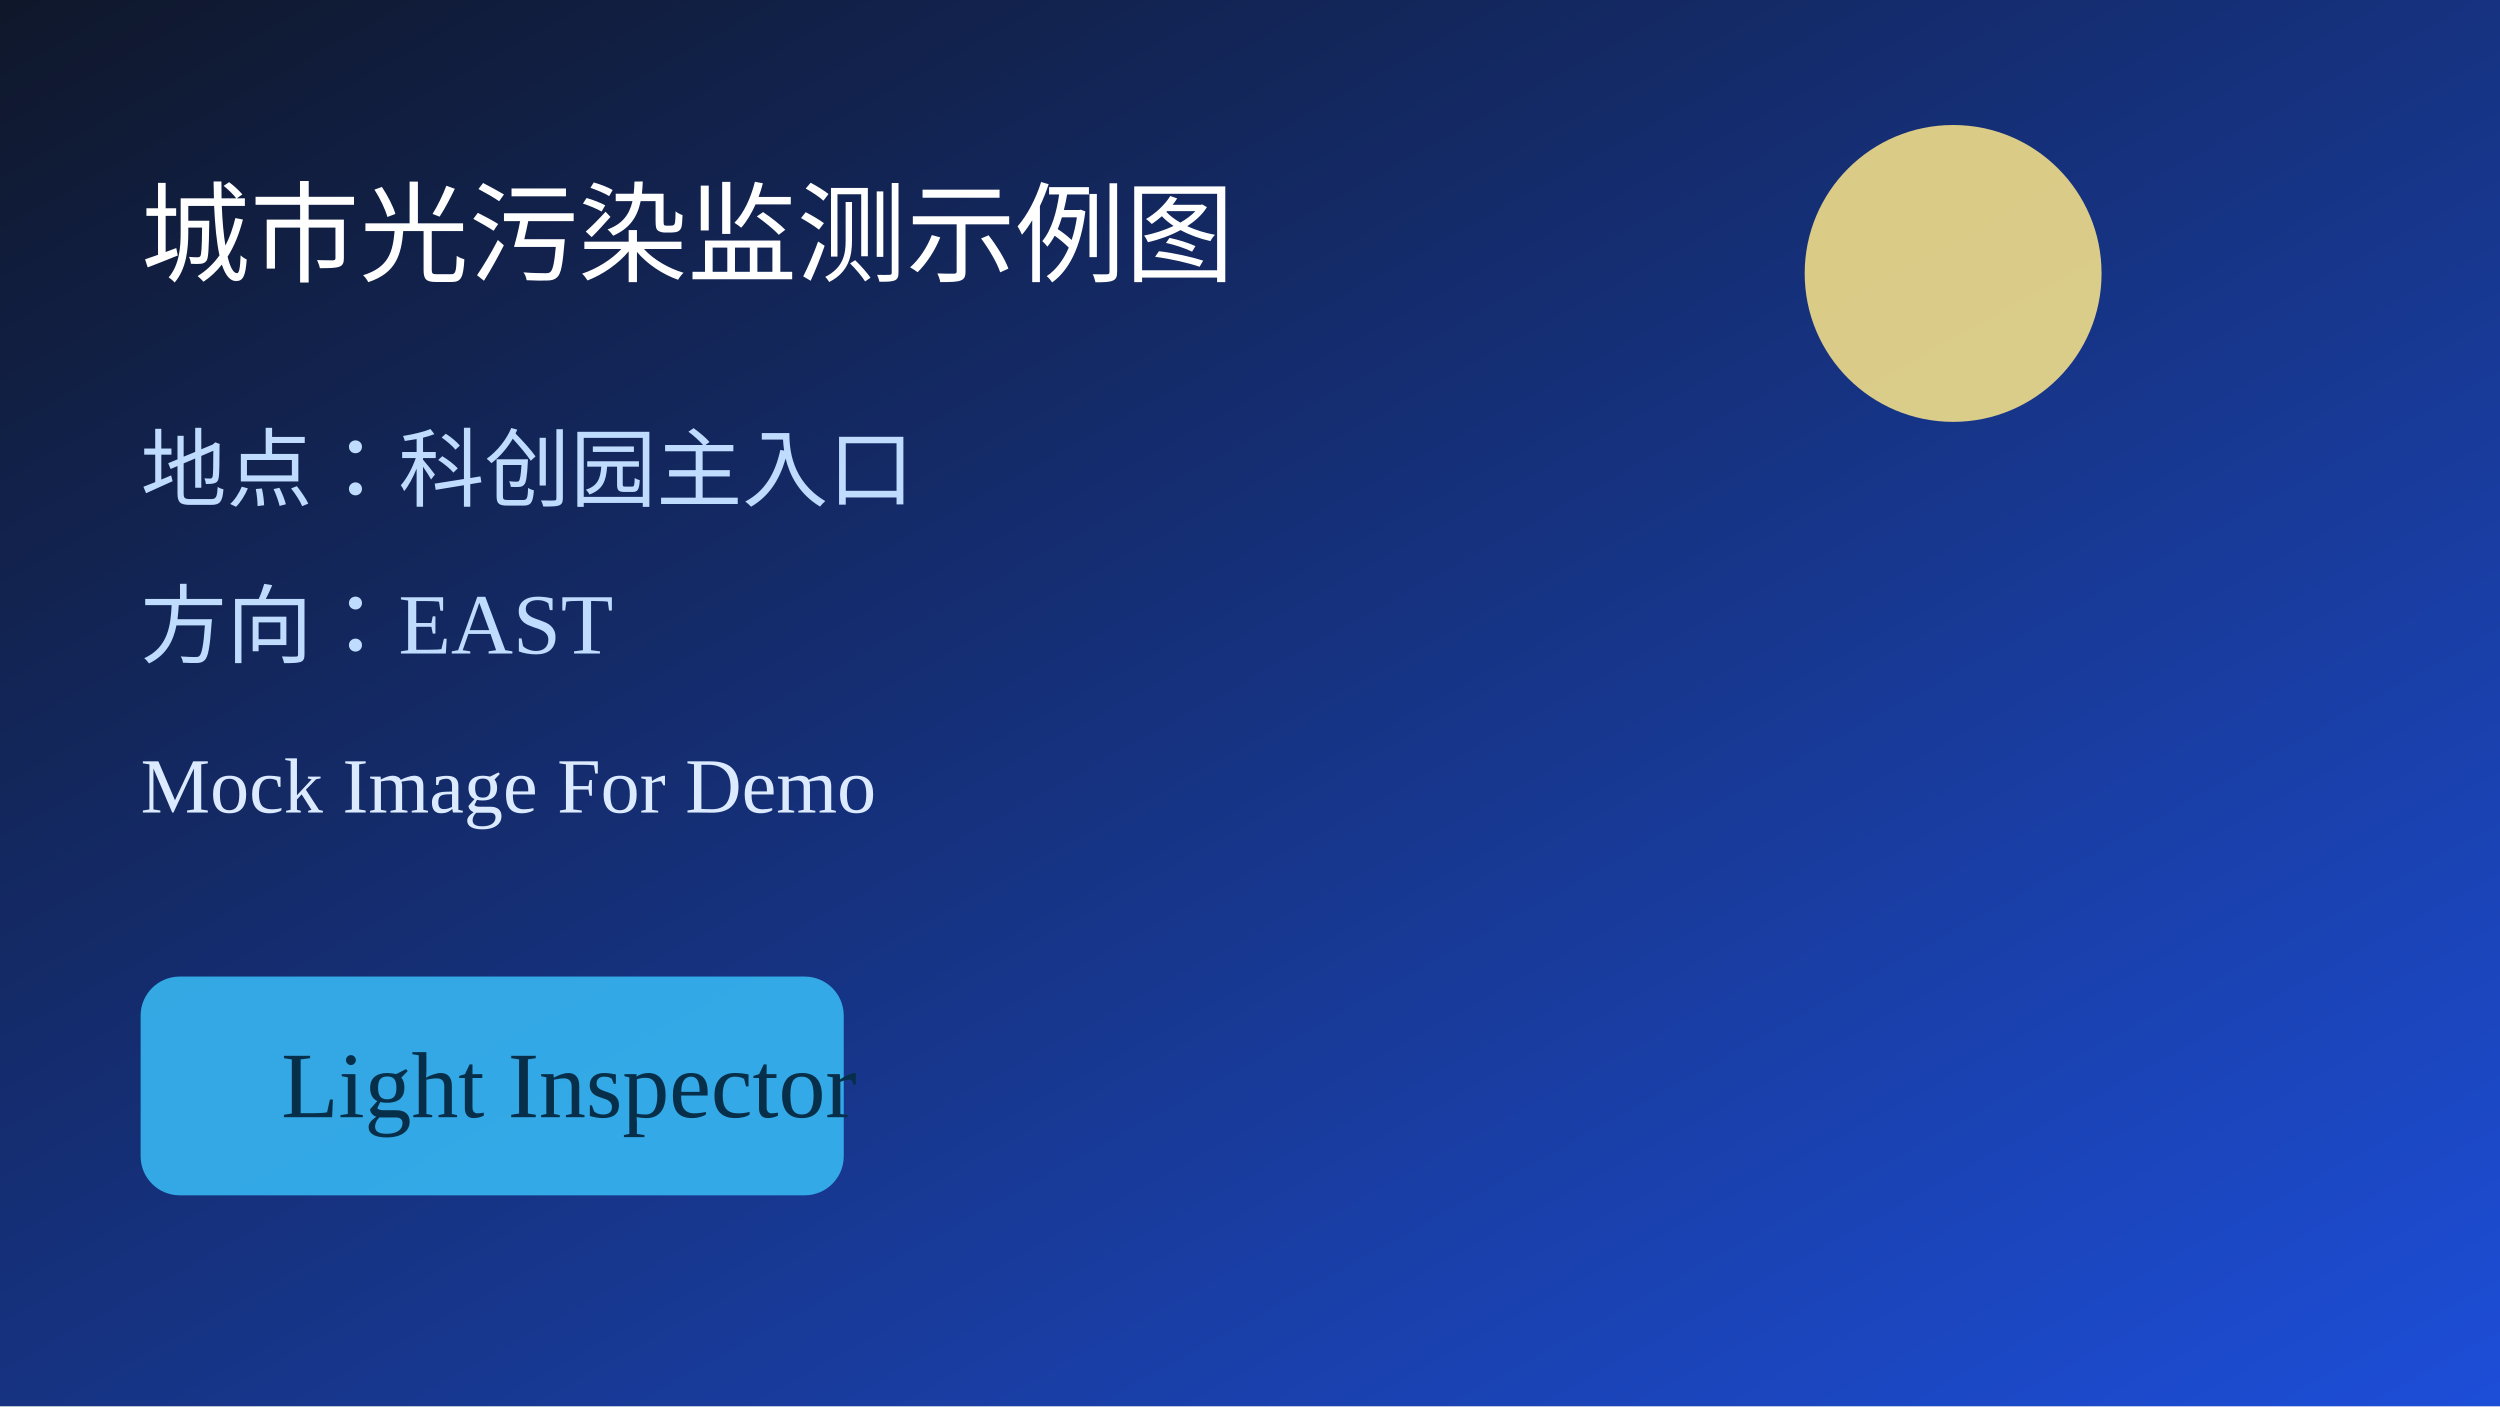
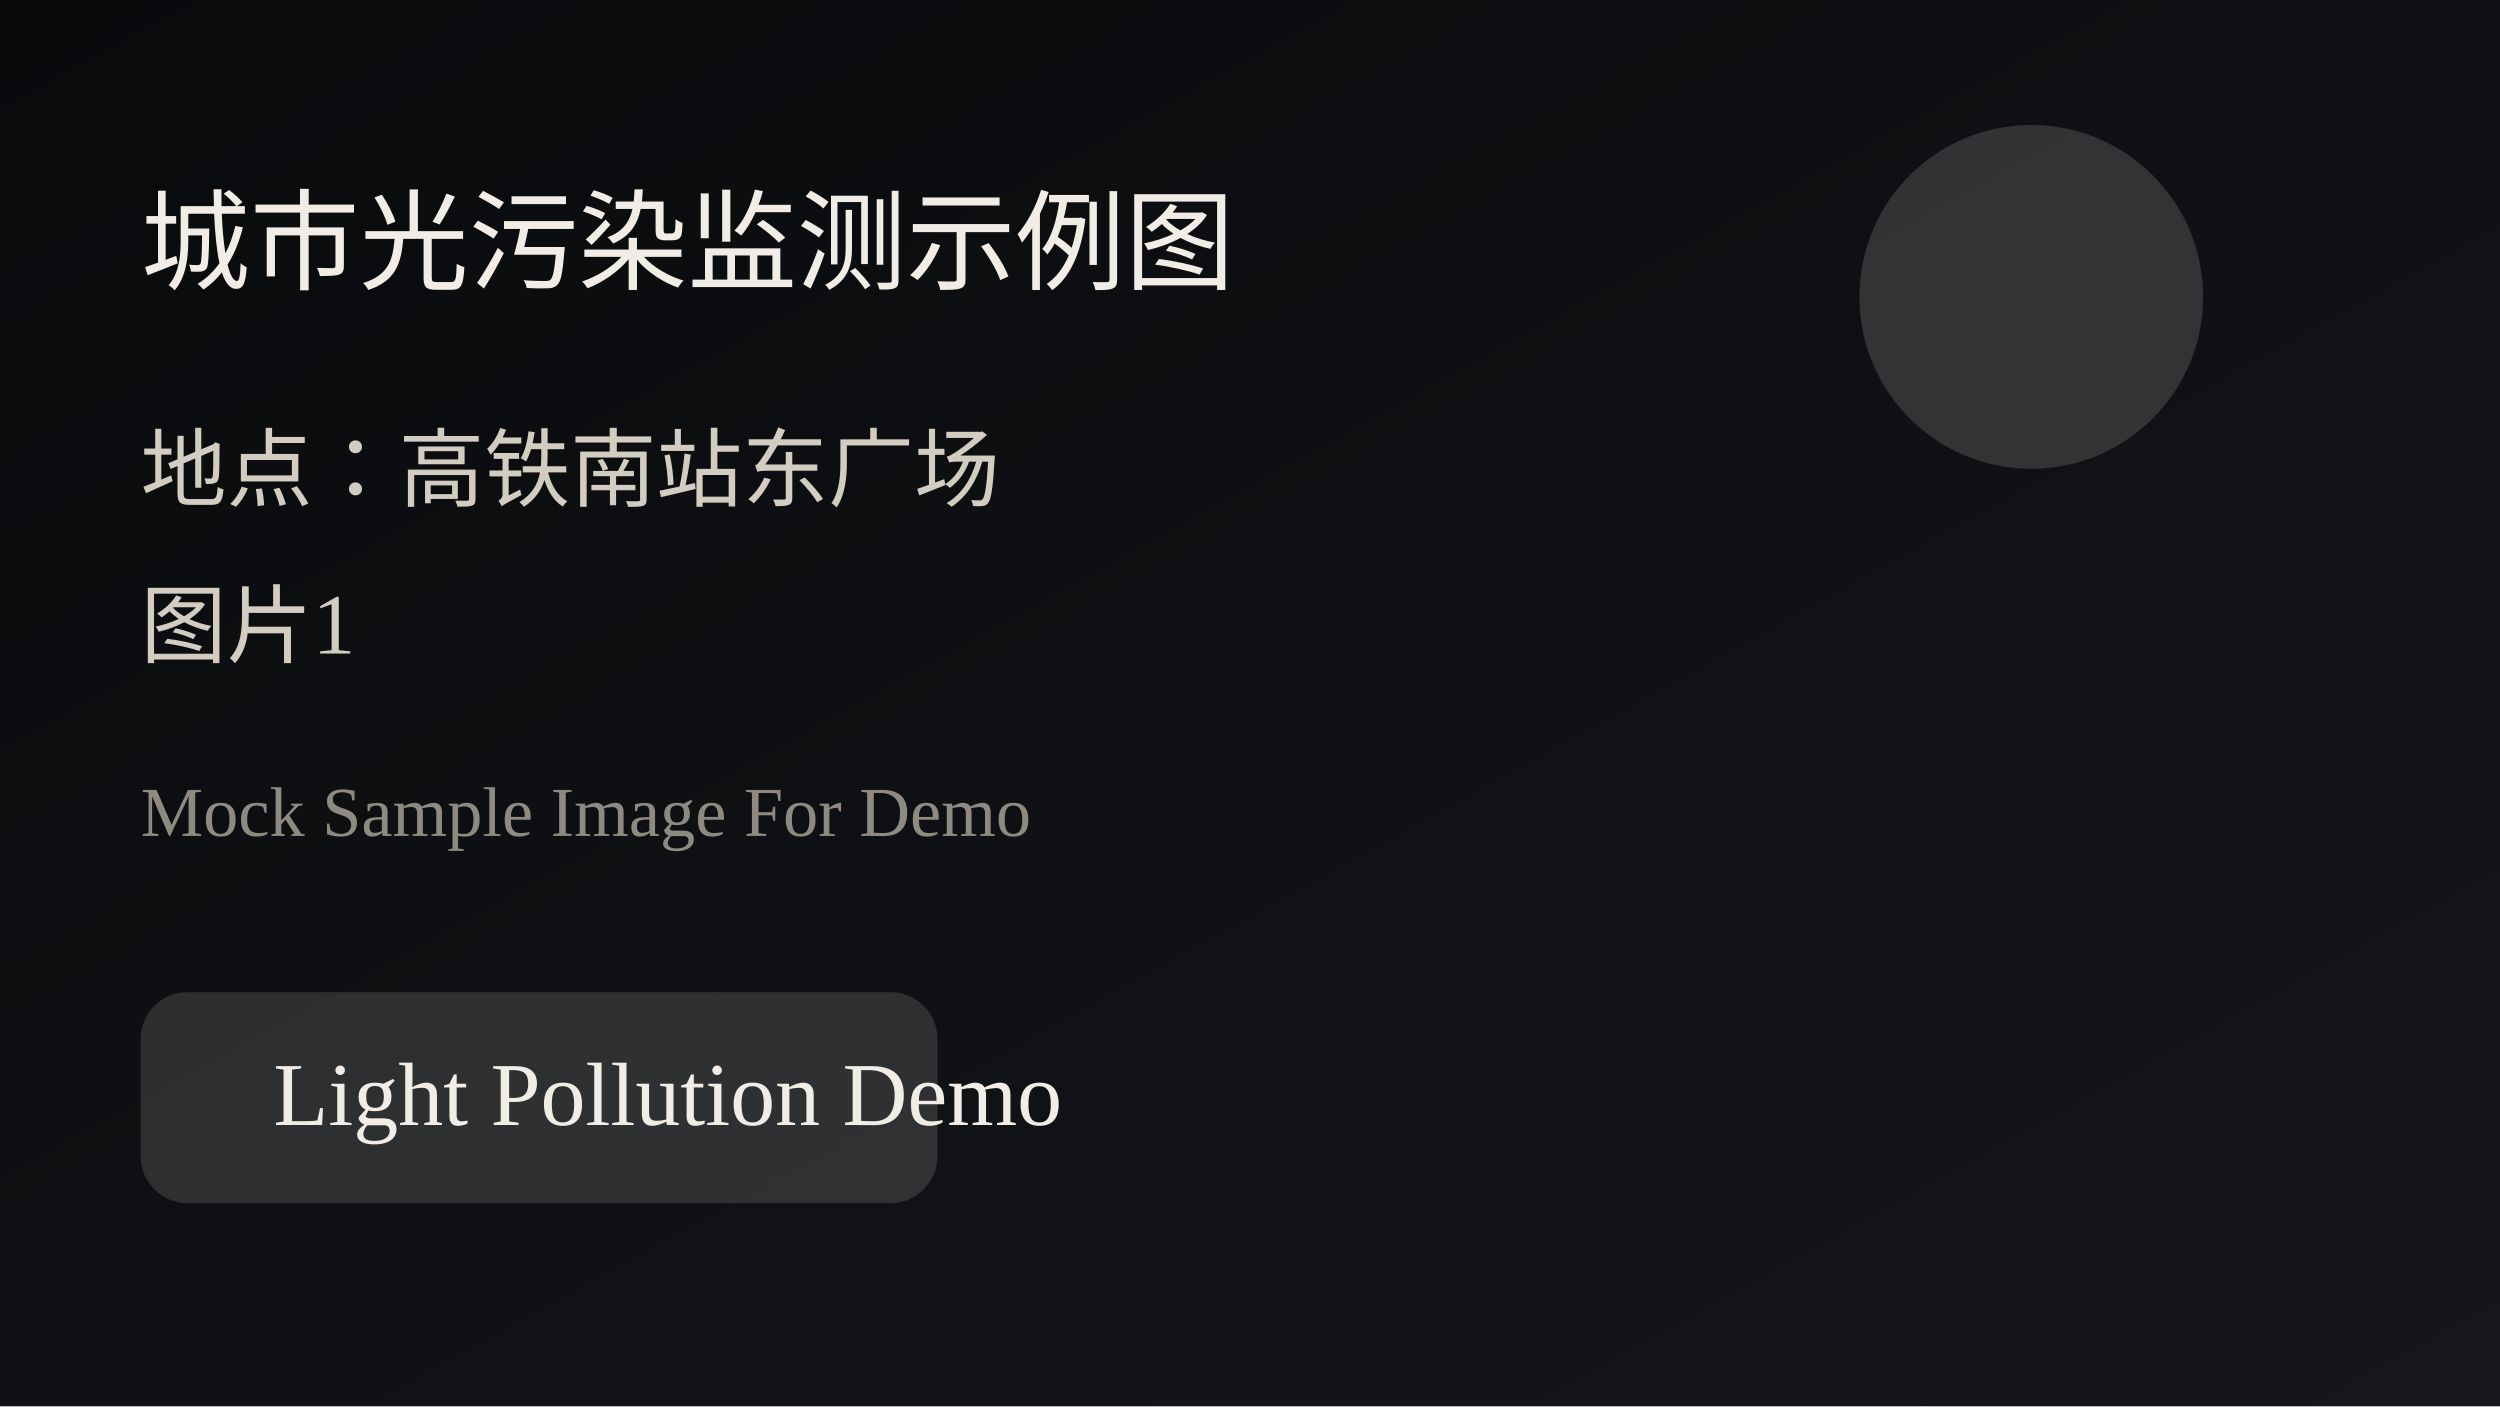
<svg xmlns="http://www.w3.org/2000/svg" width="640" height="360">
  <defs>
    <linearGradient id="bg" x1="0" x2="1" y1="0" y2="1">
-       <stop offset="0%" stop-color="#0f172a" />
-       <stop offset="100%" stop-color="#1d4ed8" />
+       <stop offset="0%" stop-color="#090a0c" />
+       <stop offset="100%" stop-color="#15171b" />
    </linearGradient>
  </defs>
  <rect width="100%" height="100%" fill="url(#bg)" />
-   <circle cx="500" cy="70" r="38" fill="#fde68a" opacity="0.85" />
-   <text x="36" y="70" font-size="28" fill="#ffffff">城市光污染监测示例图</text>
-   <text x="36" y="128" font-size="22" fill="#bfdbfe">地点：科创园主入口</text>
-   <text x="36" y="168" font-size="22" fill="#bfdbfe">方向：EAST</text>
-   <text x="36" y="208" font-size="20" fill="#dbeafe">Mock Image For Demo</text>
-   <rect x="36" y="250" width="180" height="56" rx="10" fill="#38bdf8" opacity="0.85" />
-   <text x="72" y="286" font-size="24" fill="#082f49">Light Inspector</text>
+   <circle cx="520" cy="76" r="44" fill="#f1ede6" opacity="0.16" />
+   <text x="36" y="72" font-size="28" fill="#f1ede6">城市光污染监测示例图</text>
+   <text x="36" y="128" font-size="22" fill="#d2ccc1">地点：高铁南站东广场</text>
+   <text x="36" y="168" font-size="22" fill="#d2ccc1">图片1</text>
+   <text x="36" y="214" font-size="18" fill="#8f8a81">Mock Sample Image For Demo</text>
+   <rect x="36" y="254" width="204" height="54" rx="12" fill="#f1ede6" opacity="0.14" />
+   <text x="70" y="288" font-size="23" fill="#f1ede6">Light Pollution Demo</text>
</svg>
